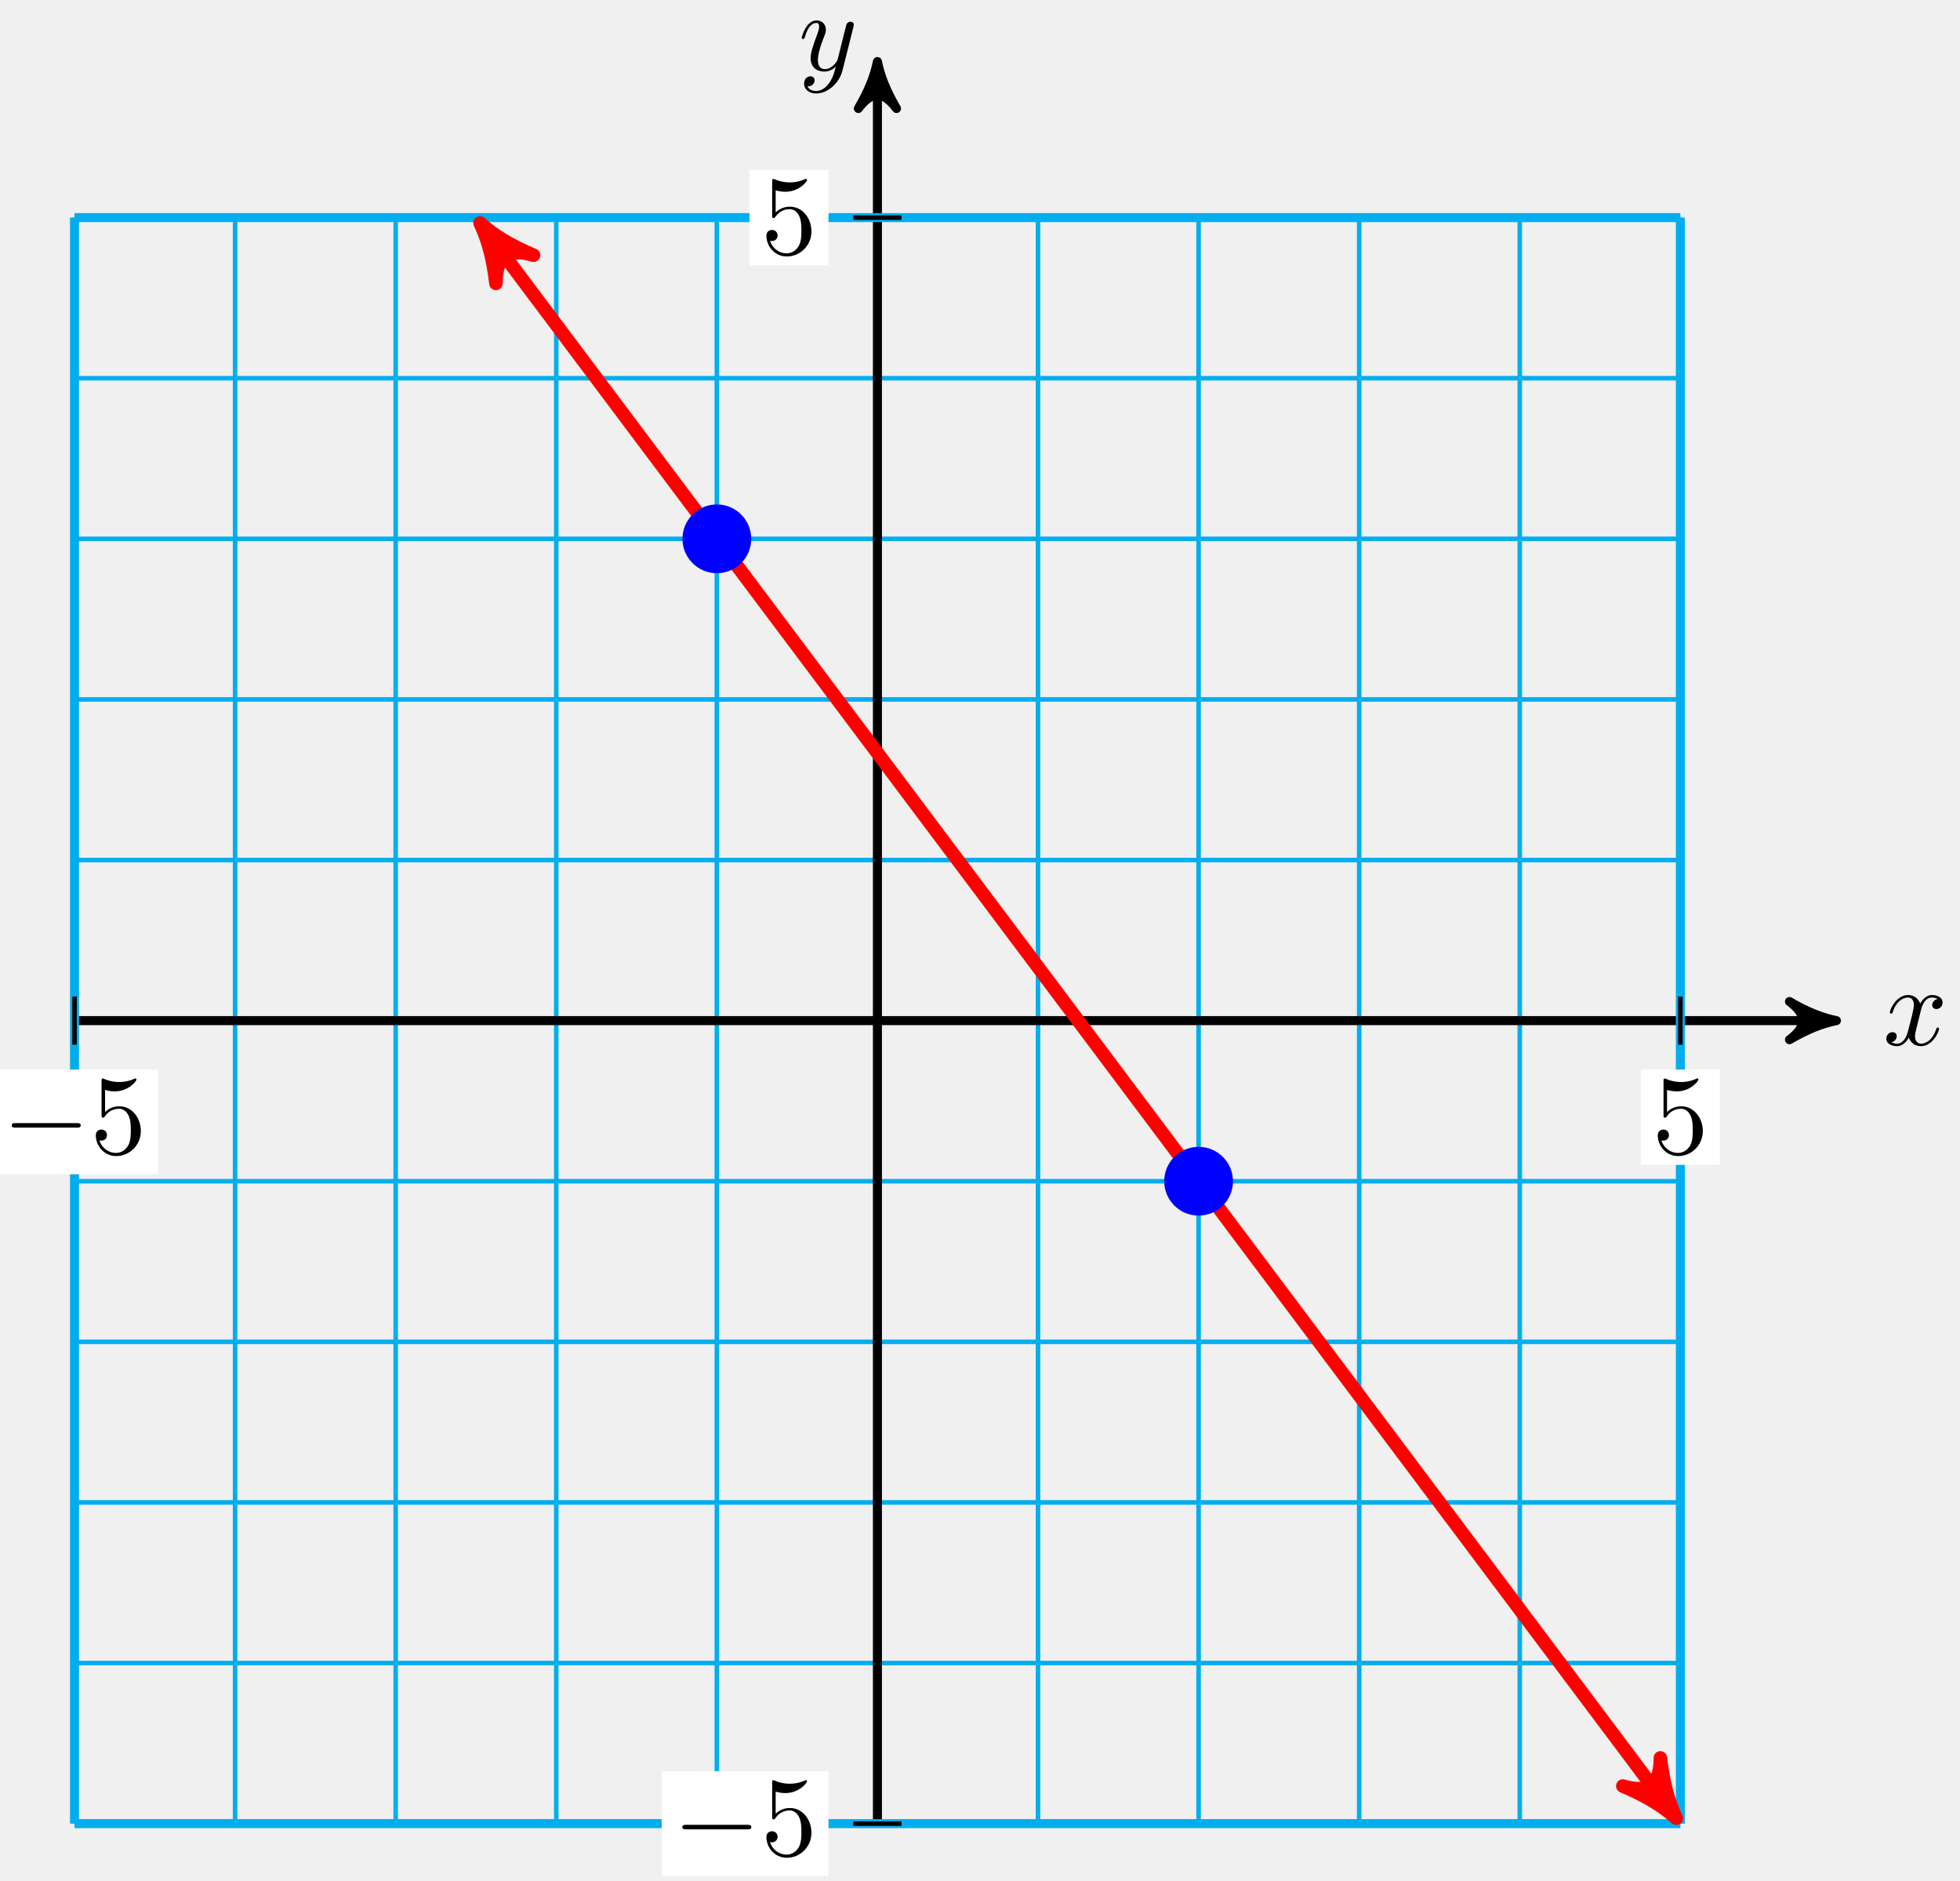
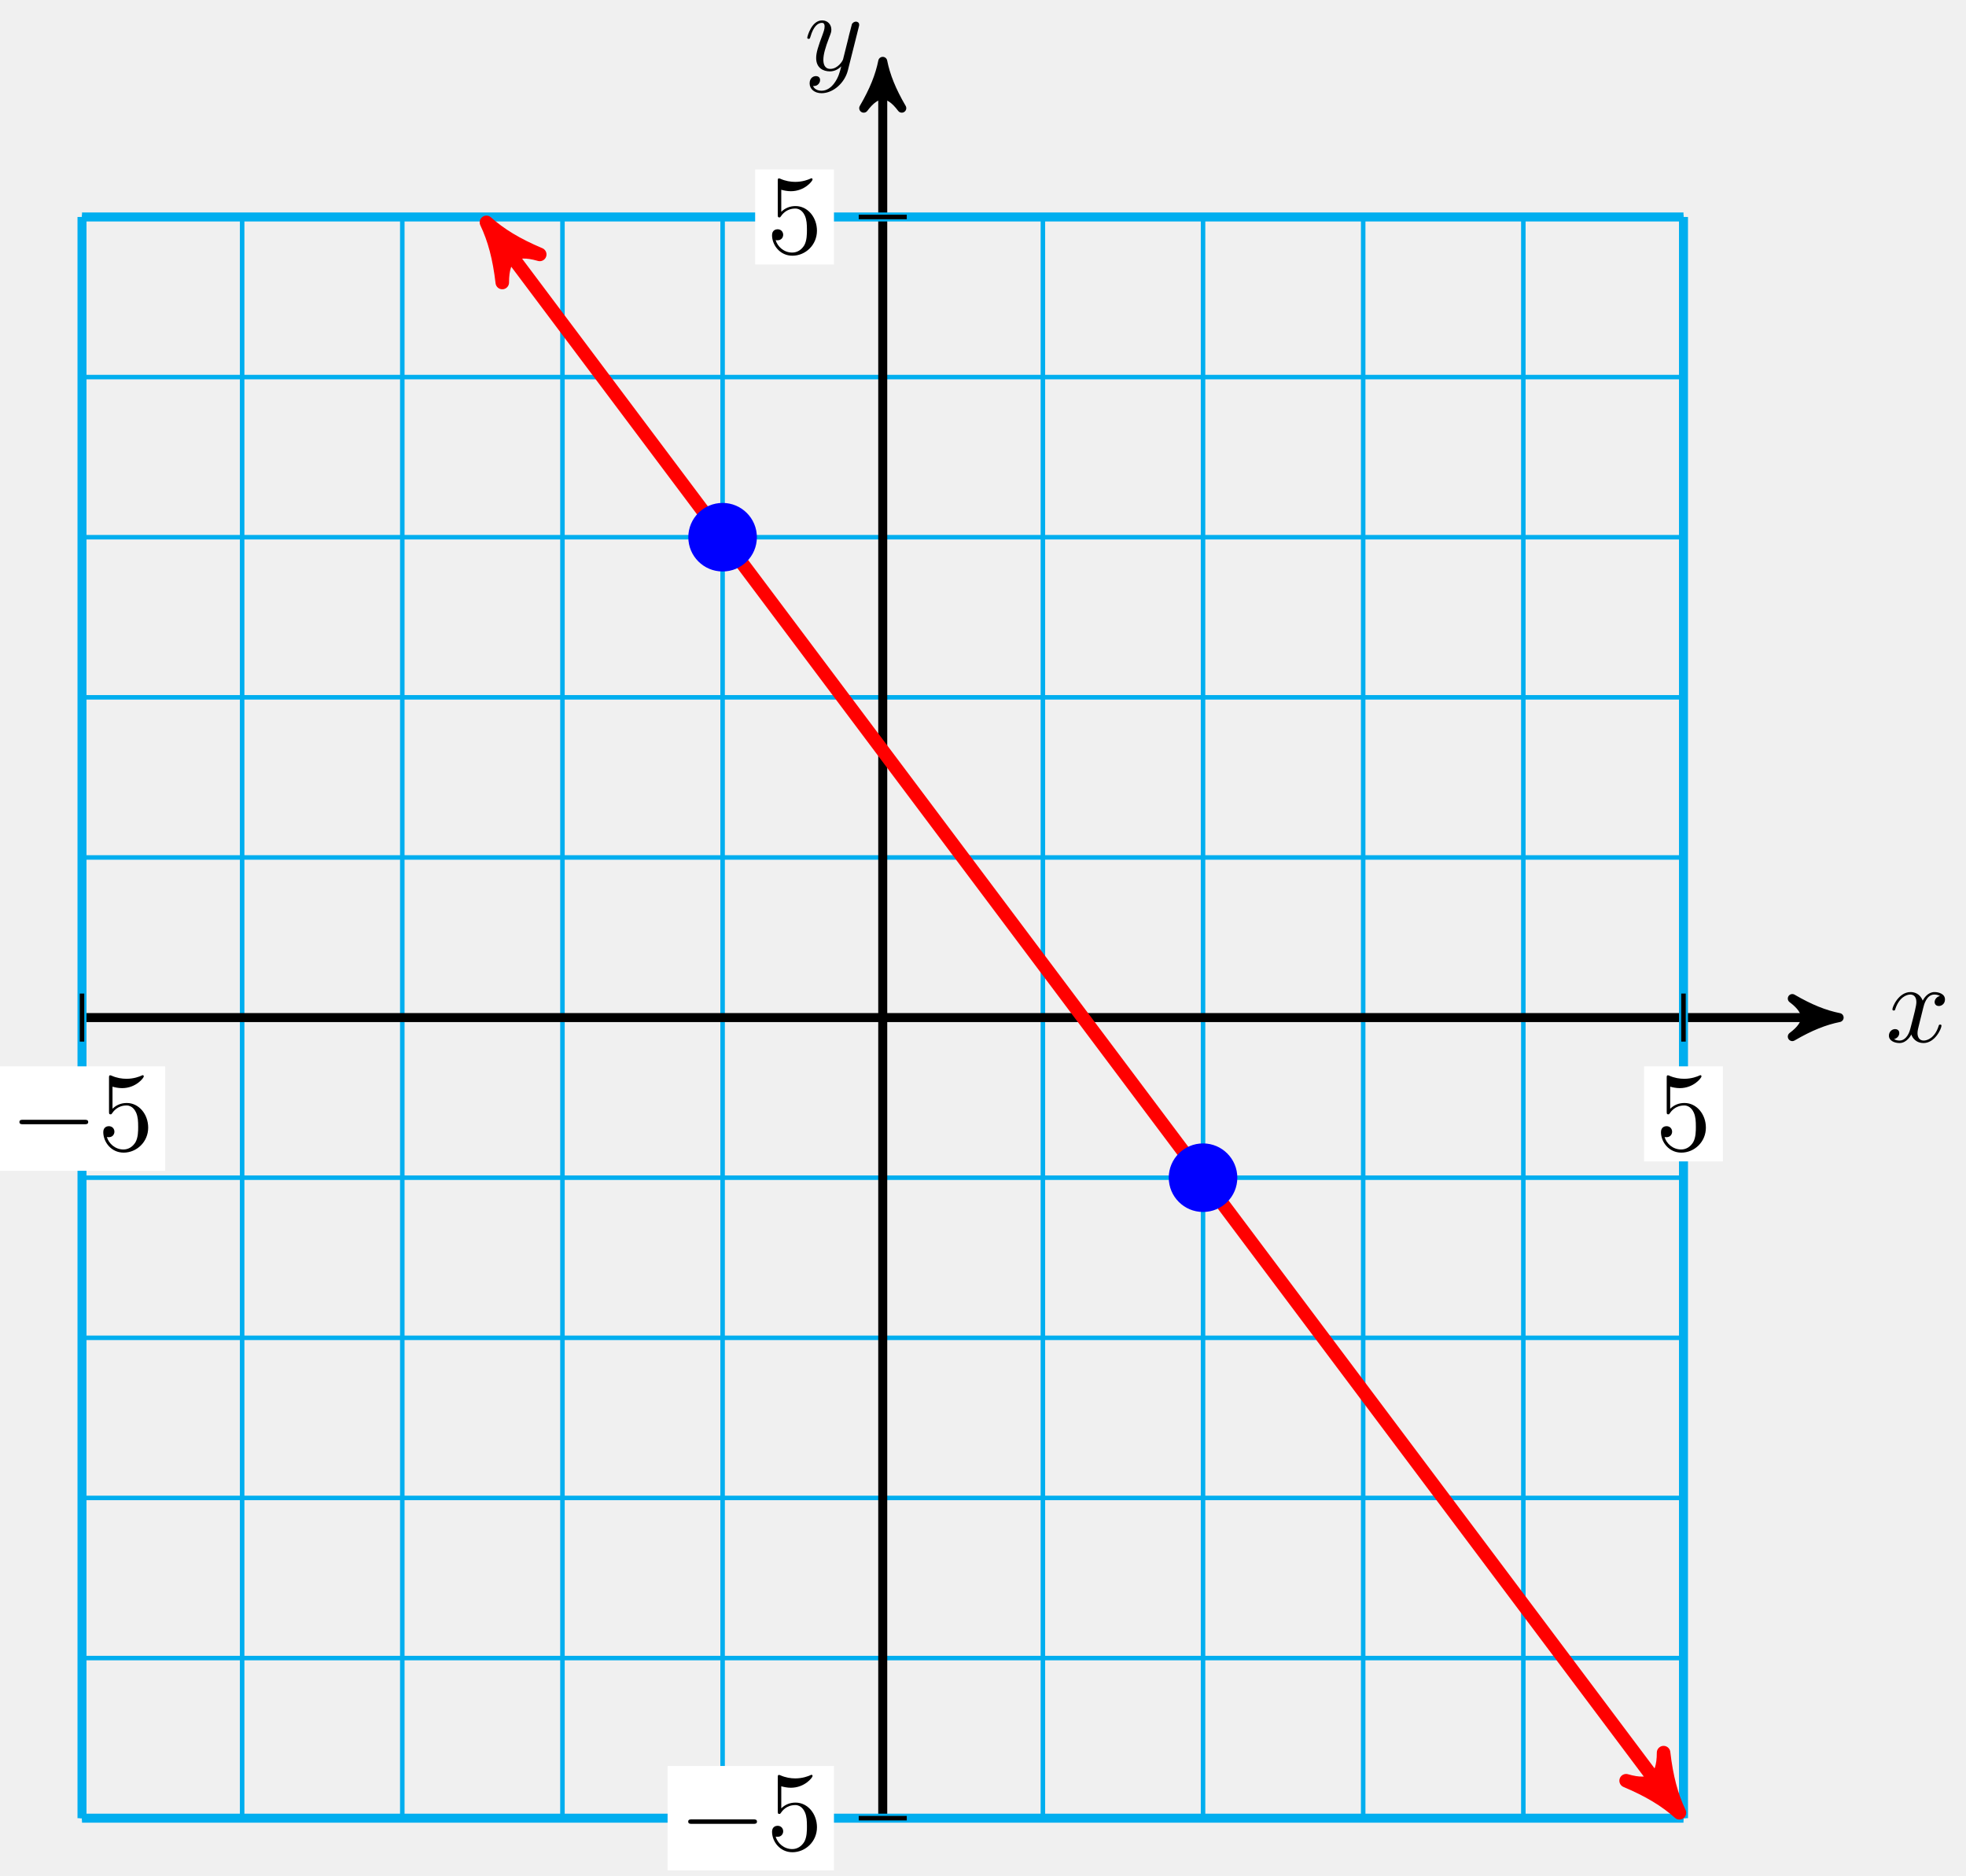
- <svg xmlns="http://www.w3.org/2000/svg" xmlns:xlink="http://www.w3.org/1999/xlink" version="1.1" width="173" height="166" viewBox="0 0 173 166">
+ <svg xmlns="http://www.w3.org/2000/svg" xmlns:xlink="http://www.w3.org/1999/xlink" version="1.1" width="174" height="166" viewBox="0 0 174 166">
  <defs>
    <path id="font_1_1" d="M.334 .302C.34 .328 .363 .42 .433 .42 .438 .42 .462 .42 .483 .407 .455 .402 .435 .377 .435 .353 .435 .337 .446 .318 .473 .318 .495 .318 .527 .336 .527 .376 .527 .428 .468 .442 .434 .442 .376 .442 .341 .389 .329 .366 .304 .432 .25 .442 .221 .442 .117 .442 .06 .313 .06 .288 .06 .278 .07 .278 .072 .278 .08 .278 .083 .28 .085 .289 .119 .395 .185 .42 .219 .42 .238 .42 .273 .411 .273 .353 .273 .322 .256 .255 .219 .115 .203 .053 .168 .011 .124 .011 .118 .011 .095 .011 .074 .024 .099 .029 .121 .05 .121 .078 .121 .105 .099 .113 .084 .113 .054 .113 .029 .087 .029 .055 .029 .009 .079-.011 .123-.011 .189-.011 .225 .059 .228 .065 .24 .028 .276-.011 .336-.011 .439-.011 .496 .118 .496 .143 .496 .153 .487 .153 .484 .153 .475 .153 .473 .149 .471 .142 .438 .035 .37 .011 .338 .011 .299 .011 .283 .043 .283 .077 .283 .099 .289 .121 .3 .165L.334 .302Z" />
    <path id="font_1_2" d="M.486 .381C.49 .395 .49 .397 .49 .404 .49 .422 .476 .431 .461 .431 .451 .431 .435 .425 .426 .41 .424 .405 .416 .374 .412 .356 .405 .33 .398 .303 .392 .276L.347 .096C.343 .081 .3 .011 .234 .011 .183 .011 .172 .055 .172 .092 .172 .138 .189 .2 .223 .288 .239 .329 .243 .34 .243 .36 .243 .405 .211 .442 .161 .442 .066 .442 .029 .297 .029 .288 .029 .278 .039 .278 .041 .278 .051 .278 .052 .28 .057 .296 .084 .39 .124 .42 .158 .42 .166 .42 .183 .42 .183 .388 .183 .363 .173 .337 .166 .318 .126 .212 .108 .155 .108 .108 .108 .019 .171-.011 .23-.011 .269-.011 .303 .006 .331 .034 .318-.018 .306-.067 .266-.12 .24-.154 .202-.183 .156-.183 .142-.183 .097-.18 .08-.141 .096-.141 .109-.141 .123-.129 .133-.12 .143-.107 .143-.088 .143-.057 .116-.053 .106-.053 .083-.053 .05-.069 .05-.118 .05-.168 .094-.205 .156-.205 .259-.205 .362-.114 .39-.001L.486 .381Z" />
    <path id="font_2_1" d="M.659 .23C.676 .23 .694 .23 .694 .25 .694 .27 .676 .27 .659 .27H.118C.101 .27 .083 .27 .083 .25 .083 .23 .101 .23 .118 .23H.659Z" />
    <path id="font_3_1" d="M.449 .2C.449 .319 .367 .419 .259 .419 .211 .419 .168 .403 .132 .368V.564C.152 .558 .185 .551 .217 .551 .34 .551 .41 .642 .41 .655 .41 .661 .407 .666 .4 .666 .399 .666 .397 .666 .392 .663 .372 .654 .323 .634 .256 .634 .216 .634 .17 .641 .123 .662 .115 .665 .113 .665 .111 .665 .101 .665 .101 .657 .101 .641V.344C.101 .326 .101 .318 .115 .318 .122 .318 .124 .321 .128 .327 .139 .343 .176 .397 .257 .397 .309 .397 .334 .351 .342 .333 .358 .296 .36 .257 .36 .207 .36 .172 .36 .112 .336 .07 .312 .031 .275 .006 .229 .006 .156 .006 .099 .058 .082 .117 .085 .116 .088 .115 .099 .115 .132 .115 .149 .14 .149 .164 .149 .188 .132 .213 .099 .213 .085 .213 .05 .206 .05 .16 .05 .074 .119-.022 .231-.022 .347-.022 .449 .073 .449 .2Z" />
  </defs>
-   <path transform="matrix(1.00005,0,0,-1.00005,77.44621,90.07685)" stroke-width=".399" stroke-linecap="butt" stroke-miterlimit="10" stroke-linejoin="miter" fill="none" stroke="#00aeef" d="M-70.867-70.867H70.867M-70.867-56.694H70.867M-70.867-42.52H70.867M-70.867-28.347H70.867M-70.867-14.173H70.867M-70.867 0H70.867M-70.867 14.173H70.867M-70.867 28.347H70.867M-70.867 42.52H70.867M-70.867 56.694H70.867M-70.867 70.862H70.867M-70.867-70.867V70.867M-56.694-70.867V70.867M-42.52-70.867V70.867M-28.347-70.867V70.867M-14.173-70.867V70.867M0-70.867V70.867M14.173-70.867V70.867M28.347-70.867V70.867M42.52-70.867V70.867M56.694-70.867V70.867M70.862-70.867V70.867M70.867 70.867" />
-   <path transform="matrix(1.00005,0,0,-1.00005,77.44621,90.07685)" stroke-width=".797" stroke-linecap="butt" stroke-miterlimit="10" stroke-linejoin="miter" fill="none" stroke="#000000" d="M-70.867 0H83.606" />
-   <path transform="matrix(1.00005,0,0,-1.00005,161.0562,90.07685)" d="M1.036 0C-.259 .259-1.554 .777-3.108 1.684-1.554 .518-1.554-.518-3.108-1.684-1.554-.777-.259-.259 1.036 0Z" />
-   <path transform="matrix(1.00005,0,0,-1.00005,161.0562,90.07685)" stroke-width=".797" stroke-linecap="butt" stroke-linejoin="round" fill="none" stroke="#000000" d="M1.036 0C-.259 .259-1.554 .777-3.108 1.684-1.554 .518-1.554-.518-3.108-1.684-1.554-.777-.259-.259 1.036 0Z" />
-   <use data-text="x" xlink:href="#font_1_1" transform="matrix(9.963098,0,0,-9.963098,166.2097,92.22196)" />
-   <path transform="matrix(1.00005,0,0,-1.00005,77.44621,90.07685)" stroke-width=".797" stroke-linecap="butt" stroke-miterlimit="10" stroke-linejoin="miter" fill="none" stroke="#000000" d="M0-70.867V83.606" />
-   <path transform="matrix(0,-1.00005,-1.00005,-0,77.44621,6.466881)" d="M1.036 0C-.259 .259-1.554 .777-3.108 1.684-1.554 .518-1.554-.518-3.108-1.684-1.554-.777-.259-.259 1.036 0Z" />
-   <path transform="matrix(0,-1.00005,-1.00005,-0,77.44621,6.466881)" stroke-width=".797" stroke-linecap="butt" stroke-linejoin="round" fill="none" stroke="#000000" d="M1.036 0C-.259 .259-1.554 .777-3.108 1.684-1.554 .518-1.554-.518-3.108-1.684-1.554-.777-.259-.259 1.036 0Z" />
-   <use data-text="y" xlink:href="#font_1_2" transform="matrix(9.963098,0,0,-9.963098,70.47687,6.208664)" />
-   <path transform="matrix(1.00005,0,0,-1.00005,77.44621,90.07685)" stroke-width=".797" stroke-linecap="butt" stroke-miterlimit="10" stroke-linejoin="miter" fill="none" stroke="#00aeef" d="M-70.867-70.867V70.867" />
-   <path transform="matrix(1.00005,0,0,-1.00005,77.44621,90.07685)" stroke-width=".797" stroke-linecap="butt" stroke-miterlimit="10" stroke-linejoin="miter" fill="none" stroke="#00aeef" d="M-70.867-70.867H70.867" />
-   <path transform="matrix(1.00005,0,0,-1.00005,77.44621,90.07685)" stroke-width=".399" stroke-linecap="butt" stroke-miterlimit="10" stroke-linejoin="miter" fill="none" stroke="#000000" d="M-70.867 2.126V-2.126" />
-   <path transform="matrix(1.00005,0,0,-1.00005,77.44621,90.07685)" d="M-78.228-13.561H-63.506V-4.318H-78.228Z" fill="#ffffff" />
-   <use data-text="−" xlink:href="#font_2_1" transform="matrix(9.963098,0,0,-9.963098,.2103424,101.8124)" />
-   <use data-text="5" xlink:href="#font_3_1" transform="matrix(9.963098,0,0,-9.963098,7.95874,101.8124)" />
-   <path transform="matrix(1.00005,0,0,-1.00005,77.44621,90.07685)" stroke-width=".399" stroke-linecap="butt" stroke-miterlimit="10" stroke-linejoin="miter" fill="none" stroke="#000000" d="M2.126-70.867H-2.126" />
-   <path transform="matrix(1.00005,0,0,-1.00005,77.44621,90.07685)" d="M-19.041-75.489H-4.318V-66.245H-19.041Z" fill="#ffffff" />
-   <use data-text="−" xlink:href="#font_2_1" transform="matrix(9.963098,0,0,-9.963098,59.40131,163.7425)" />
-   <use data-text="5" xlink:href="#font_3_1" transform="matrix(9.963098,0,0,-9.963098,67.14971,163.7425)" />
-   <path transform="matrix(1.00005,0,0,-1.00005,77.44621,90.07685)" stroke-width=".797" stroke-linecap="butt" stroke-miterlimit="10" stroke-linejoin="miter" fill="none" stroke="#00aeef" d="M70.867-70.867V70.867" />
-   <path transform="matrix(1.00005,0,0,-1.00005,77.44621,90.07685)" stroke-width=".797" stroke-linecap="butt" stroke-miterlimit="10" stroke-linejoin="miter" fill="none" stroke="#00aeef" d="M-70.867 70.867H70.867" />
-   <path transform="matrix(1.00005,0,0,-1.00005,77.44621,90.07685)" stroke-width=".399" stroke-linecap="butt" stroke-miterlimit="10" stroke-linejoin="miter" fill="none" stroke="#000000" d="M70.867 2.126V-2.126" />
-   <path transform="matrix(1.00005,0,0,-1.00005,77.44621,90.07685)" d="M67.38-12.731H74.354V-4.318H67.38Z" fill="#ffffff" />
-   <use data-text="5" xlink:href="#font_3_1" transform="matrix(9.963098,0,0,-9.963098,145.8256,101.8124)" />
-   <path transform="matrix(1.00005,0,0,-1.00005,77.44621,90.07685)" stroke-width=".399" stroke-linecap="butt" stroke-miterlimit="10" stroke-linejoin="miter" fill="none" stroke="#000000" d="M2.126 70.867H-2.126" />
-   <path transform="matrix(1.00005,0,0,-1.00005,77.44621,90.07685)" d="M-11.292 66.661H-4.318V75.073H-11.292Z" fill="#ffffff" />
-   <use data-text="5" xlink:href="#font_3_1" transform="matrix(9.963098,0,0,-9.963098,67.1497,22.41647)" />
-   <path transform="matrix(1.00005,0,0,-1.00005,77.44621,90.07685)" stroke-width="1.196" stroke-linecap="butt" stroke-miterlimit="10" stroke-linejoin="miter" fill="none" stroke="#ff0000" d="M-34.31 69.369 69.743-69.369" />
-   <path transform="matrix(-.60002,-.8000099,-.8000099,.60002,43.13478,20.70472)" d="M1.275 0C-.319 .319-1.913 .956-3.826 2.072-1.913 .638-1.913-.638-3.826-2.072-1.913-.956-.319-.319 1.275 0Z" fill="#ff0000" />
-   <path transform="matrix(-.60002,-.8000099,-.8000099,.60002,43.13478,20.70472)" stroke-width="1.196" stroke-linecap="butt" stroke-linejoin="round" fill="none" stroke="#ff0000" d="M1.275 0C-.319 .319-1.913 .956-3.826 2.072-1.913 .638-1.913-.638-3.826-2.072-1.913-.956-.319-.319 1.275 0Z" />
-   <path transform="matrix(.60002,.8000099,.8000099,-.60002,147.1929,159.449)" d="M1.275 0C-.319 .319-1.913 .956-3.826 2.072-1.913 .638-1.913-.638-3.826-2.072-1.913-.956-.319-.319 1.275 0Z" fill="#ff0000" />
-   <path transform="matrix(.60002,.8000099,.8000099,-.60002,147.1929,159.449)" stroke-width="1.196" stroke-linecap="butt" stroke-linejoin="round" fill="none" stroke="#ff0000" d="M1.275 0C-.319 .319-1.913 .956-3.826 2.072-1.913 .638-1.913-.638-3.826-2.072-1.913-.956-.319-.319 1.275 0Z" />
-   <path transform="matrix(1.00005,0,0,-1.00005,77.44621,90.07685)" d="M31.181-14.173C31.181-12.608 29.912-11.339 28.347-11.339 26.781-11.339 25.512-12.608 25.512-14.173 25.512-15.739 26.781-17.008 28.347-17.008 29.912-17.008 31.181-15.739 31.181-14.173ZM28.347-14.173" fill="#0000ff" />
-   <path transform="matrix(1.00005,0,0,-1.00005,77.44621,90.07685)" stroke-width=".399" stroke-linecap="butt" stroke-miterlimit="10" stroke-linejoin="miter" fill="none" stroke="#0000ff" d="M31.181-14.173C31.181-12.608 29.912-11.339 28.347-11.339 26.781-11.339 25.512-12.608 25.512-14.173 25.512-15.739 26.781-17.008 28.347-17.008 29.912-17.008 31.181-15.739 31.181-14.173ZM28.347-14.173" />
-   <path transform="matrix(1.00005,0,0,-1.00005,77.44621,90.07685)" d="M-11.339 42.52C-11.339 44.086-12.608 45.355-14.173 45.355-15.739 45.355-17.008 44.086-17.008 42.52-17.008 40.955-15.739 39.686-14.173 39.686-12.608 39.686-11.339 40.955-11.339 42.52ZM-14.173 42.52" fill="#0000ff" />
-   <path transform="matrix(1.00005,0,0,-1.00005,77.44621,90.07685)" stroke-width=".399" stroke-linecap="butt" stroke-miterlimit="10" stroke-linejoin="miter" fill="none" stroke="#0000ff" d="M-11.339 42.52C-11.339 44.086-12.608 45.355-14.173 45.355-15.739 45.355-17.008 44.086-17.008 42.52-17.008 40.955-15.739 39.686-14.173 39.686-12.608 39.686-11.339 40.955-11.339 42.52ZM-14.173 42.52" />
+   <path transform="matrix(1.00003,0,0,-1.00005,78.12683,90.07685)" stroke-width=".399" stroke-linecap="butt" stroke-miterlimit="10" stroke-linejoin="miter" fill="none" stroke="#00aeef" d="M-70.867-70.867H70.867M-70.867-56.694H70.867M-70.867-42.52H70.867M-70.867-28.347H70.867M-70.867-14.173H70.867M-70.867 0H70.867M-70.867 14.173H70.867M-70.867 28.347H70.867M-70.867 42.52H70.867M-70.867 56.694H70.867M-70.867 70.862H70.867M-70.867-70.867V70.867M-56.694-70.867V70.867M-42.52-70.867V70.867M-28.347-70.867V70.867M-14.173-70.867V70.867M0-70.867V70.867M14.173-70.867V70.867M28.347-70.867V70.867M42.52-70.867V70.867M56.694-70.867V70.867M70.862-70.867V70.867M70.867 70.867" />
+   <path transform="matrix(1.00003,0,0,-1.00005,78.12683,90.07685)" stroke-width=".797" stroke-linecap="butt" stroke-miterlimit="10" stroke-linejoin="miter" fill="none" stroke="#000000" d="M-70.867 0H83.606" />
+   <path transform="matrix(1.00003,0,0,-1.00005,161.7351,90.07685)" d="M1.036 0C-.259 .259-1.554 .777-3.108 1.684-1.554 .518-1.554-.518-3.108-1.684-1.554-.777-.259-.259 1.036 0Z" />
+   <path transform="matrix(1.00003,0,0,-1.00005,161.7351,90.07685)" stroke-width=".797" stroke-linecap="butt" stroke-linejoin="round" fill="none" stroke="#000000" d="M1.036 0C-.259 .259-1.554 .777-3.108 1.684-1.554 .518-1.554-.518-3.108-1.684-1.554-.777-.259-.259 1.036 0Z" />
+   <use data-text="x" xlink:href="#font_1_1" transform="matrix(9.962899,0,0,-9.963098,166.8885,92.22196)" />
+   <path transform="matrix(1.00003,0,0,-1.00005,78.12683,90.07685)" stroke-width=".797" stroke-linecap="butt" stroke-miterlimit="10" stroke-linejoin="miter" fill="none" stroke="#000000" d="M0-70.867V83.606" />
+   <path transform="matrix(0,-1.00005,-1.00003,-0,78.12683,6.466881)" d="M1.036 0C-.259 .259-1.554 .777-3.108 1.684-1.554 .518-1.554-.518-3.108-1.684-1.554-.777-.259-.259 1.036 0Z" />
+   <path transform="matrix(0,-1.00005,-1.00003,-0,78.12683,6.466881)" stroke-width=".797" stroke-linecap="butt" stroke-linejoin="round" fill="none" stroke="#000000" d="M1.036 0C-.259 .259-1.554 .777-3.108 1.684-1.554 .518-1.554-.518-3.108-1.684-1.554-.777-.259-.259 1.036 0Z" />
+   <use data-text="y" xlink:href="#font_1_2" transform="matrix(9.962899,0,0,-9.963098,71.15762,6.208664)" />
+   <path transform="matrix(1.00003,0,0,-1.00005,78.12683,90.07685)" stroke-width=".797" stroke-linecap="butt" stroke-miterlimit="10" stroke-linejoin="miter" fill="none" stroke="#00aeef" d="M-70.867-70.867V70.867" />
+   <path transform="matrix(1.00003,0,0,-1.00005,78.12683,90.07685)" stroke-width=".797" stroke-linecap="butt" stroke-miterlimit="10" stroke-linejoin="miter" fill="none" stroke="#00aeef" d="M-70.867-70.867H70.867" />
+   <path transform="matrix(1.00003,0,0,-1.00005,78.12683,90.07685)" stroke-width=".399" stroke-linecap="butt" stroke-miterlimit="10" stroke-linejoin="miter" fill="none" stroke="#000000" d="M-70.867 2.126V-2.126" />
+   <path transform="matrix(1.00003,0,0,-1.00005,78.12683,90.07685)" d="M-78.228-13.561H-63.506V-4.318H-78.228Z" fill="#ffffff" />
+   <use data-text="−" xlink:href="#font_2_1" transform="matrix(9.962899,0,0,-9.963098,.8925019,101.8124)" />
+   <use data-text="5" xlink:href="#font_3_1" transform="matrix(9.962899,0,0,-9.963098,8.641724,101.8124)" />
+   <path transform="matrix(1.00003,0,0,-1.00005,78.12683,90.07685)" stroke-width=".399" stroke-linecap="butt" stroke-miterlimit="10" stroke-linejoin="miter" fill="none" stroke="#000000" d="M2.126-70.867H-2.126" />
+   <path transform="matrix(1.00003,0,0,-1.00005,78.12683,90.07685)" d="M-19.041-75.489H-4.318V-66.245H-19.041Z" fill="#ffffff" />
+   <use data-text="−" xlink:href="#font_2_1" transform="matrix(9.962899,0,0,-9.963098,60.08229,163.7425)" />
+   <use data-text="5" xlink:href="#font_3_1" transform="matrix(9.962899,0,0,-9.963098,67.83151,163.7425)" />
+   <path transform="matrix(1.00003,0,0,-1.00005,78.12683,90.07685)" stroke-width=".797" stroke-linecap="butt" stroke-miterlimit="10" stroke-linejoin="miter" fill="none" stroke="#00aeef" d="M70.867-70.867V70.867" />
+   <path transform="matrix(1.00003,0,0,-1.00005,78.12683,90.07685)" stroke-width=".797" stroke-linecap="butt" stroke-miterlimit="10" stroke-linejoin="miter" fill="none" stroke="#00aeef" d="M-70.867 70.867H70.867" />
+   <path transform="matrix(1.00003,0,0,-1.00005,78.12683,90.07685)" stroke-width=".399" stroke-linecap="butt" stroke-miterlimit="10" stroke-linejoin="miter" fill="none" stroke="#000000" d="M70.867 2.126V-2.126" />
+   <path transform="matrix(1.00003,0,0,-1.00005,78.12683,90.07685)" d="M67.38-12.731H74.354V-4.318H67.38Z" fill="#ffffff" />
+   <use data-text="5" xlink:href="#font_3_1" transform="matrix(9.962899,0,0,-9.963098,146.5049,101.8124)" />
+   <path transform="matrix(1.00003,0,0,-1.00005,78.12683,90.07685)" stroke-width=".399" stroke-linecap="butt" stroke-miterlimit="10" stroke-linejoin="miter" fill="none" stroke="#000000" d="M2.126 70.867H-2.126" />
+   <path transform="matrix(1.00003,0,0,-1.00005,78.12683,90.07685)" d="M-11.292 66.661H-4.318V75.073H-11.292Z" fill="#ffffff" />
+   <use data-text="5" xlink:href="#font_3_1" transform="matrix(9.962899,0,0,-9.963098,67.83052,22.41647)" />
+   <path transform="matrix(1.00003,0,0,-1.00005,78.12683,90.07685)" stroke-width="1.196" stroke-linecap="butt" stroke-miterlimit="10" stroke-linejoin="miter" fill="none" stroke="#ff0000" d="M-34.31 69.369 69.743-69.369" />
+   <path transform="matrix(-.600008,-.8000099,-.799994,.60002,43.81608,20.70472)" d="M1.275 0C-.319 .319-1.913 .956-3.826 2.072-1.913 .638-1.913-.638-3.826-2.072-1.913-.956-.319-.319 1.275 0Z" fill="#ff0000" />
+   <path transform="matrix(-.600008,-.8000099,-.799994,.60002,43.81608,20.70472)" stroke-width="1.196" stroke-linecap="butt" stroke-linejoin="round" fill="none" stroke="#ff0000" d="M1.275 0C-.319 .319-1.913 .956-3.826 2.072-1.913 .638-1.913-.638-3.826-2.072-1.913-.956-.319-.319 1.275 0Z" />
+   <path transform="matrix(.600008,.8000099,.799994,-.60002,147.8722,159.449)" d="M1.275 0C-.319 .319-1.913 .956-3.826 2.072-1.913 .638-1.913-.638-3.826-2.072-1.913-.956-.319-.319 1.275 0Z" fill="#ff0000" />
+   <path transform="matrix(.600008,.8000099,.799994,-.60002,147.8722,159.449)" stroke-width="1.196" stroke-linecap="butt" stroke-linejoin="round" fill="none" stroke="#ff0000" d="M1.275 0C-.319 .319-1.913 .956-3.826 2.072-1.913 .638-1.913-.638-3.826-2.072-1.913-.956-.319-.319 1.275 0Z" />
+   <path transform="matrix(1.00003,0,0,-1.00005,78.12683,90.07685)" d="M31.181-14.173C31.181-12.608 29.912-11.339 28.347-11.339 26.781-11.339 25.512-12.608 25.512-14.173 25.512-15.739 26.781-17.008 28.347-17.008 29.912-17.008 31.181-15.739 31.181-14.173ZM28.347-14.173" fill="#0000ff" />
+   <path transform="matrix(1.00003,0,0,-1.00005,78.12683,90.07685)" stroke-width=".399" stroke-linecap="butt" stroke-miterlimit="10" stroke-linejoin="miter" fill="none" stroke="#0000ff" d="M31.181-14.173C31.181-12.608 29.912-11.339 28.347-11.339 26.781-11.339 25.512-12.608 25.512-14.173 25.512-15.739 26.781-17.008 28.347-17.008 29.912-17.008 31.181-15.739 31.181-14.173ZM28.347-14.173" />
+   <path transform="matrix(1.00003,0,0,-1.00005,78.12683,90.07685)" d="M-11.339 42.52C-11.339 44.086-12.608 45.355-14.173 45.355-15.739 45.355-17.008 44.086-17.008 42.52-17.008 40.955-15.739 39.686-14.173 39.686-12.608 39.686-11.339 40.955-11.339 42.52ZM-14.173 42.52" fill="#0000ff" />
+   <path transform="matrix(1.00003,0,0,-1.00005,78.12683,90.07685)" stroke-width=".399" stroke-linecap="butt" stroke-miterlimit="10" stroke-linejoin="miter" fill="none" stroke="#0000ff" d="M-11.339 42.52C-11.339 44.086-12.608 45.355-14.173 45.355-15.739 45.355-17.008 44.086-17.008 42.52-17.008 40.955-15.739 39.686-14.173 39.686-12.608 39.686-11.339 40.955-11.339 42.52ZM-14.173 42.52" />
</svg>
